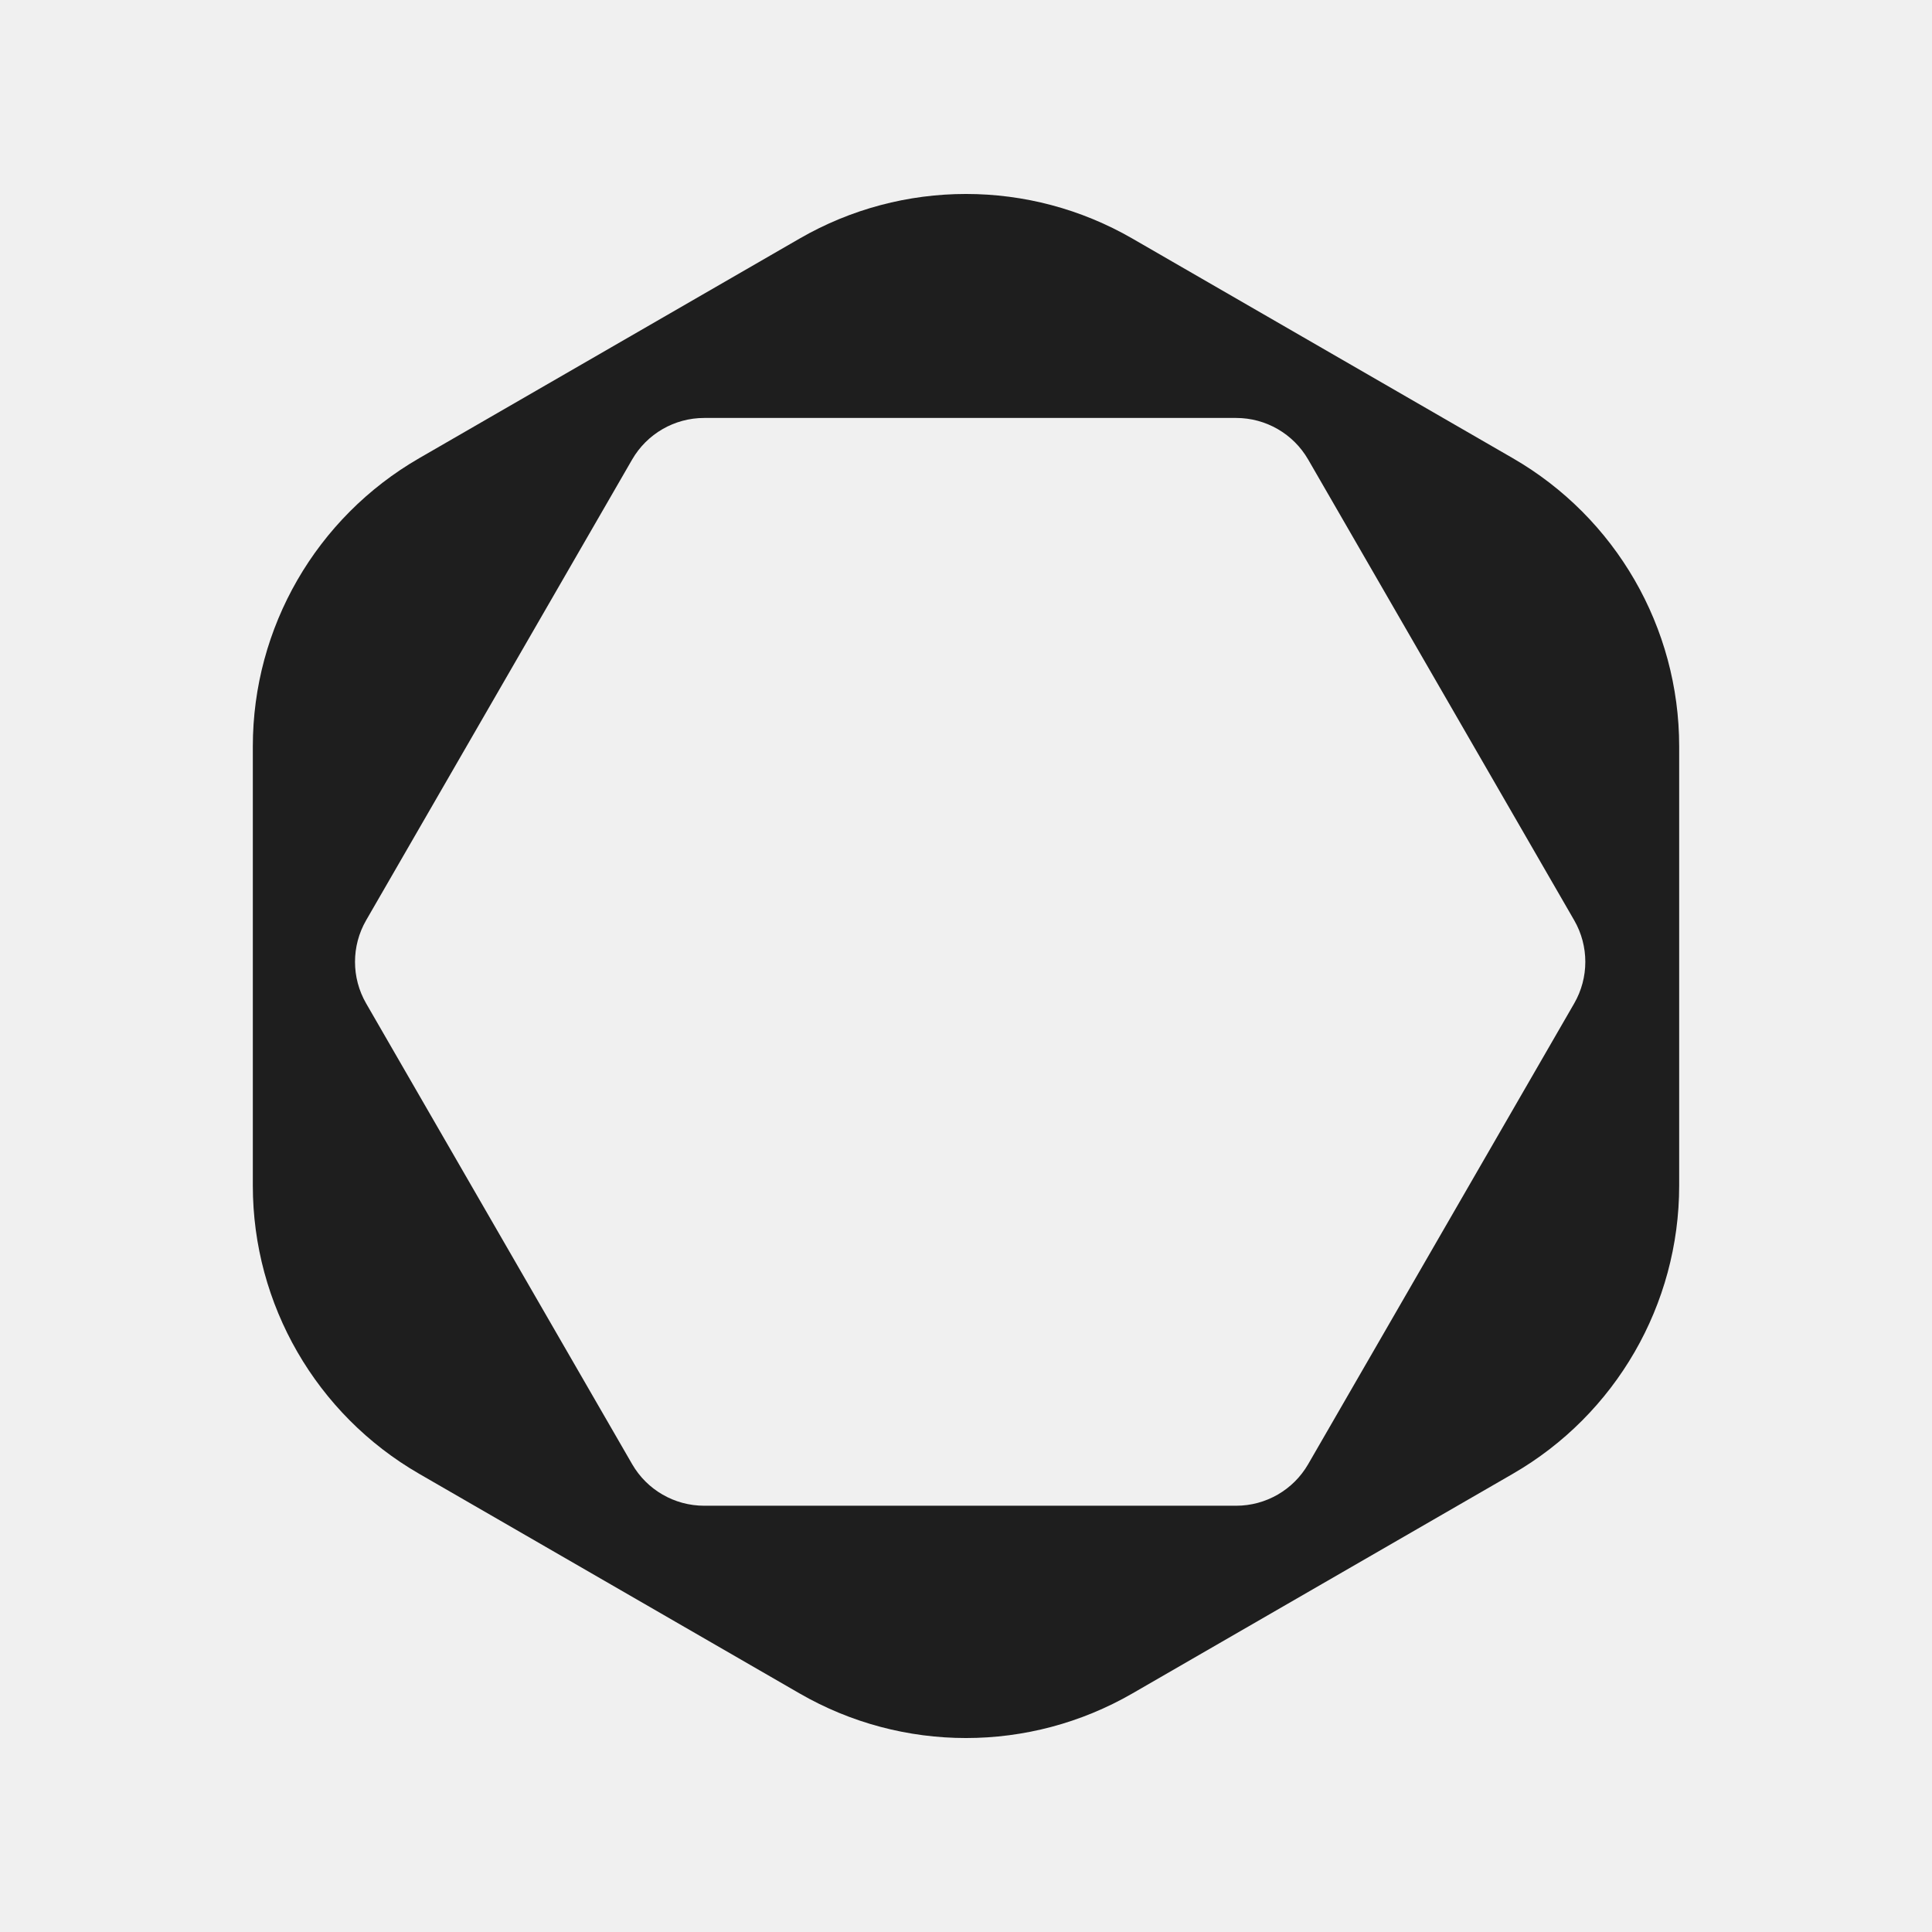
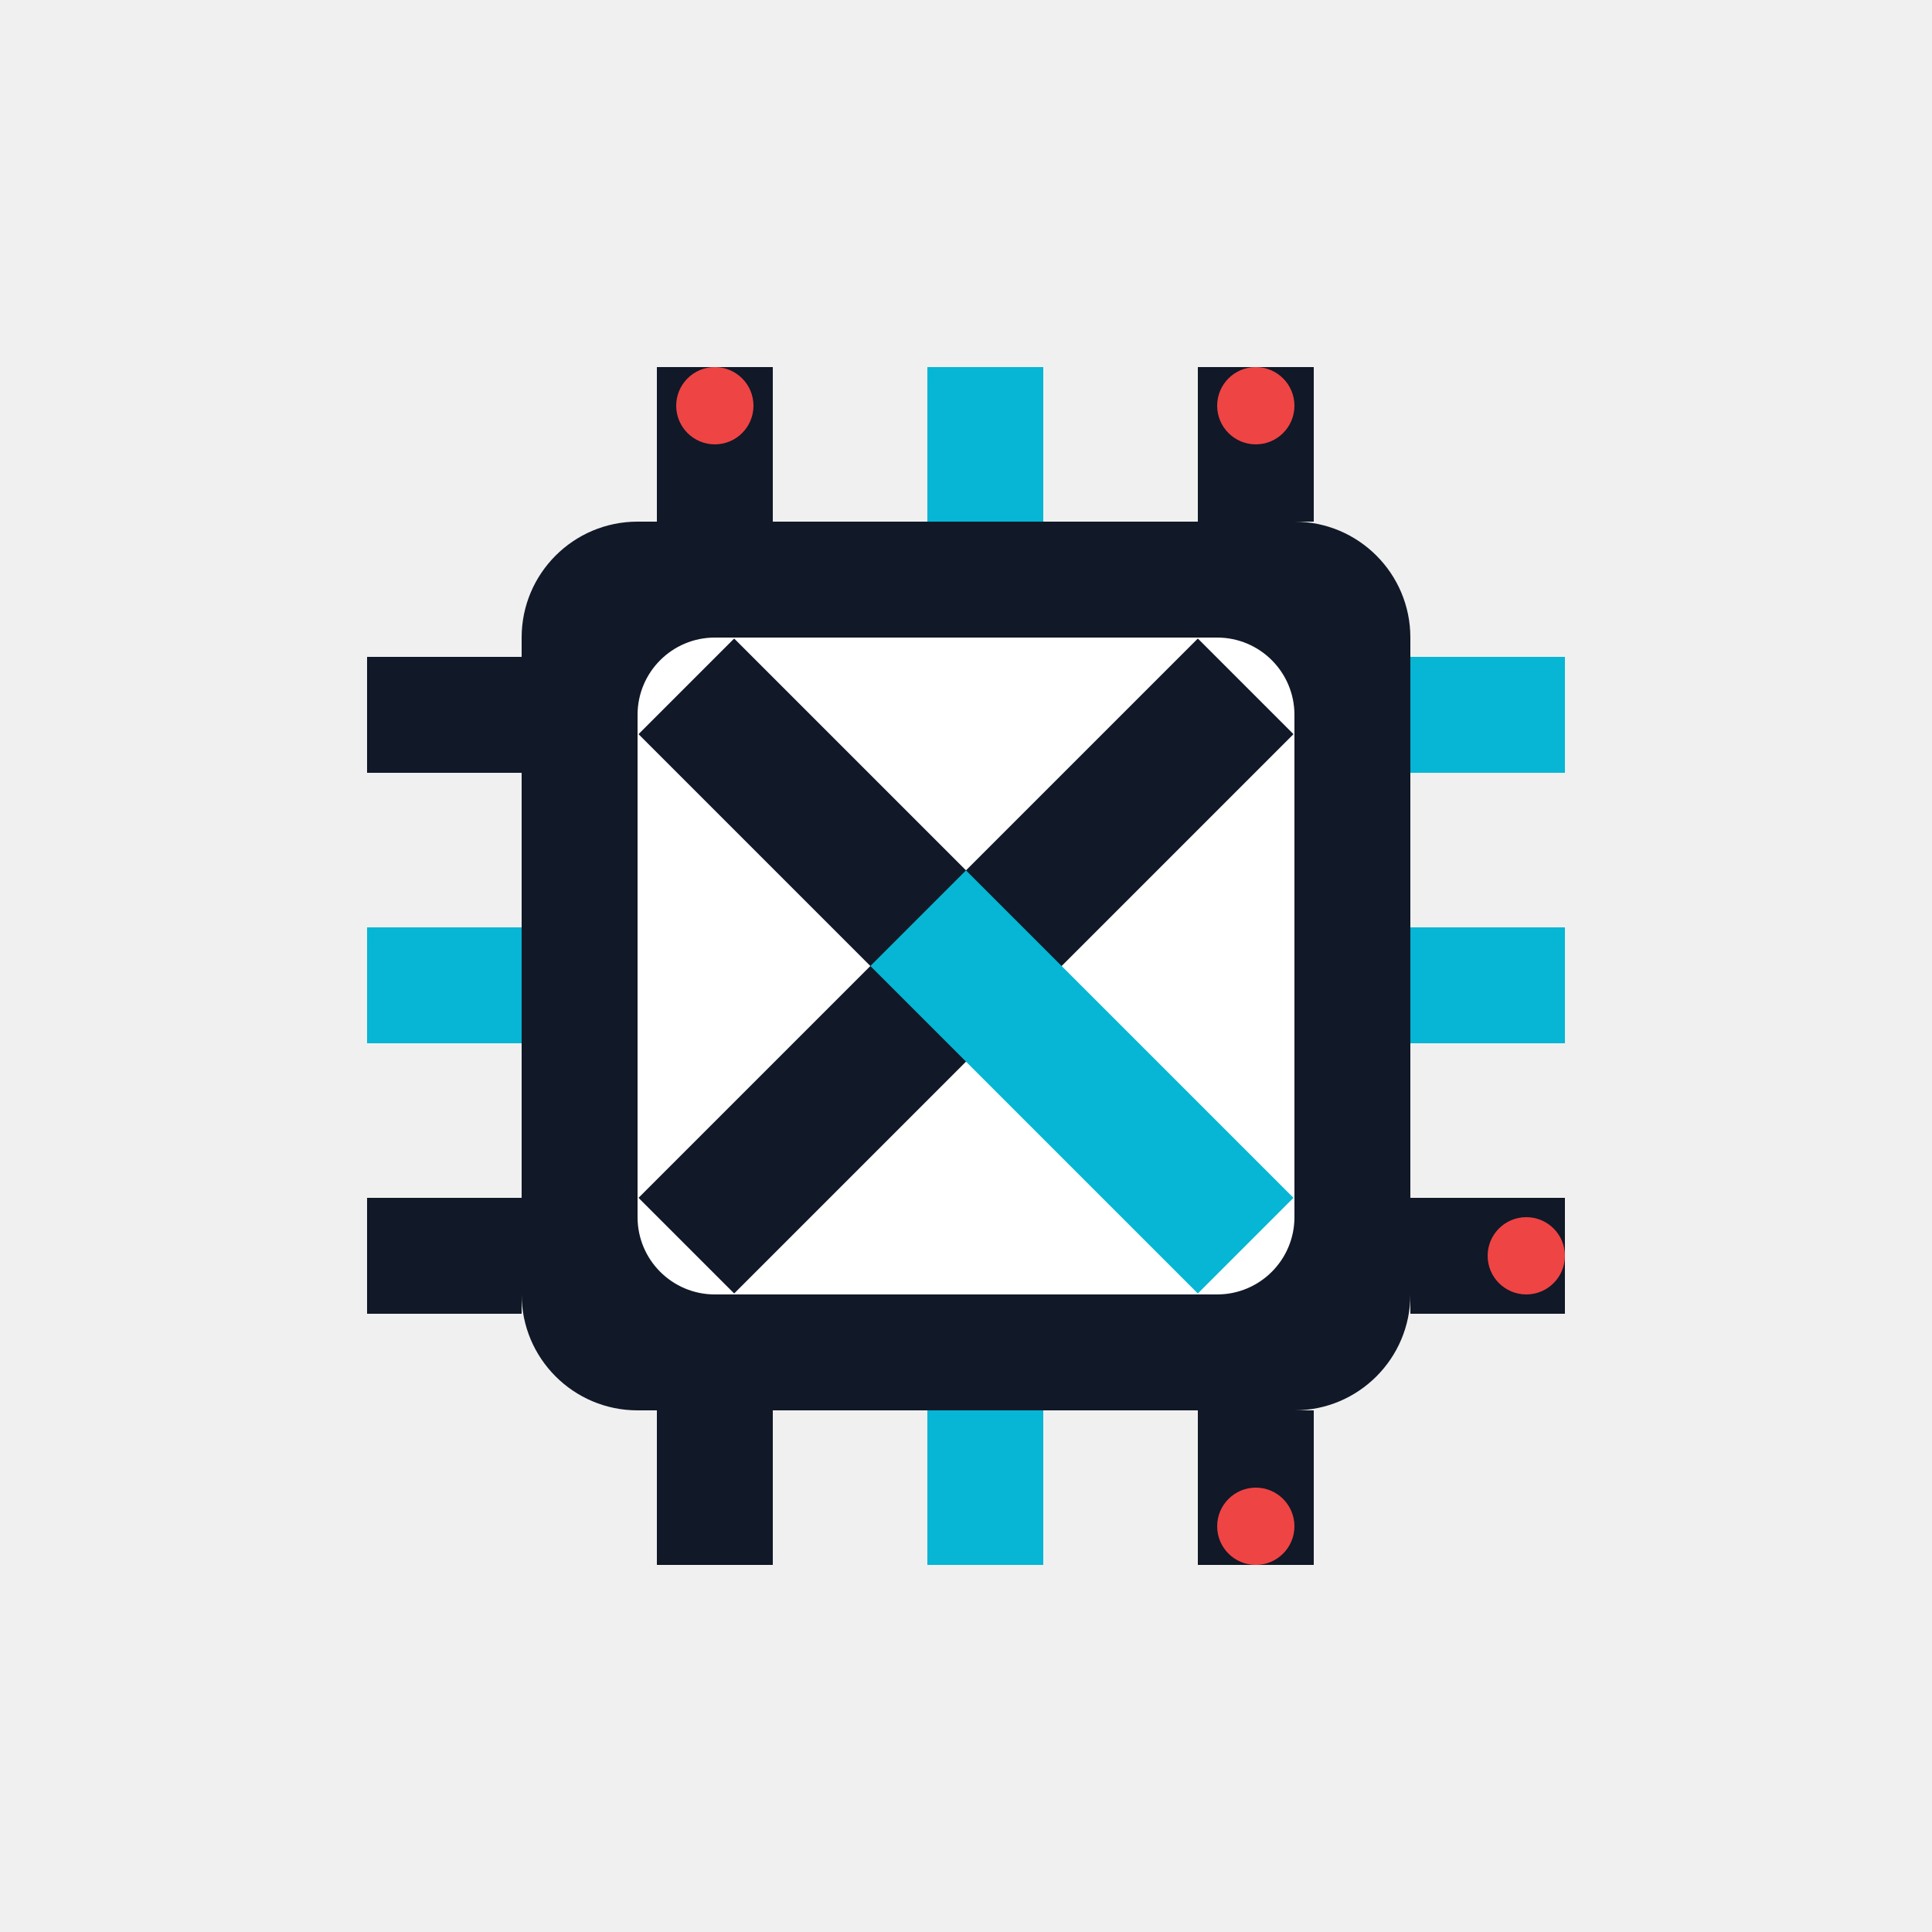
- <svg xmlns="http://www.w3.org/2000/svg" viewBox="0 0 180 180" fill="#1E1E1E" width="180" height="180">
-   <path fill-rule="evenodd" clip-rule="evenodd" d="m 105.5,22.225 c -9.592,-5.538 -21.409,-5.538 -31,0 L 39.055,42.689 C 29.463,48.227 23.555,58.461 23.555,69.536 v 40.929 c 0,11.075 5.909,21.309 15.5,26.847 l 35.445,20.464 c 9.591,5.537 21.408,5.537 31,0 l 35.445,-20.464 c 9.591,-5.537 15.5,-15.771 15.5,-26.847 V 69.536 c 0,-11.075 -5.909,-21.309 -15.5,-26.847 z M 34.113,85.738 c -1.384,2.398 -1.384,5.352 0,7.75 l 24.782,42.923 c 1.384,2.398 3.943,3.875 6.712,3.875 h 49.563 c 2.769,0 5.327,-1.477 6.711,-3.875 l 24.782,-42.923 c 1.384,-2.398 1.384,-5.352 0,-7.75 L 121.88,42.815 c -1.384,-2.398 -3.942,-3.875 -6.711,-3.875 H 65.606 c -2.769,0 -5.327,1.477 -6.712,3.875 z" style="stroke-width:0.775" />
+ <svg xmlns="http://www.w3.org/2000/svg" viewBox="0 0 1000 1000" width="180" height="180">
+   <rect x="270" y="270" width="460" height="460" rx="60" fill="#111827" />
+   <rect x="340" y="190" width="60" height="80" fill="#111827" />
+   <rect x="480" y="190" width="60" height="80" fill="#111827" />
+   <rect x="620" y="190" width="60" height="80" fill="#111827" />
+   <rect x="340" y="730" width="60" height="80" fill="#111827" />
+   <rect x="480" y="730" width="60" height="80" fill="#111827" />
+   <rect x="620" y="730" width="60" height="80" fill="#111827" />
+   <rect x="190" y="340" width="80" height="60" fill="#111827" />
+   <rect x="190" y="480" width="80" height="60" fill="#111827" />
+   <rect x="190" y="620" width="80" height="60" fill="#111827" />
+   <rect x="730" y="340" width="80" height="60" fill="#111827" />
+   <rect x="730" y="480" width="80" height="60" fill="#111827" />
+   <rect x="730" y="620" width="80" height="60" fill="#111827" />
+   <rect x="330" y="330" width="340" height="340" rx="40" fill="#ffffff" />
+   <rect x="480" y="190" width="60" height="80" fill="#06b6d4" />
+   <rect x="190" y="480" width="80" height="60" fill="#06b6d4" />
+   <rect x="730" y="340" width="80" height="60" fill="#06b6d4" />
+   <rect x="730" y="480" width="80" height="60" fill="#06b6d4" />
+   <rect x="480" y="730" width="60" height="80" fill="#06b6d4" />
+   <circle cx="370" cy="210" r="20" fill="#ef4444" />
+   <circle cx="650" cy="210" r="20" fill="#ef4444" />
+   <circle cx="790" cy="650" r="20" fill="#ef4444" />
+   <circle cx="650" cy="790" r="20" fill="#ef4444" />
+   <g stroke-width="70" stroke-linecap="square" fill="none">
+     <line x1="620" y1="380" x2="380" y2="620" stroke="#111827" />
+     <line x1="380" y1="380" x2="500" y2="500" stroke="#111827" />
+     <line x1="500" y1="500" x2="620" y2="620" stroke="#06b6d4" />
+   </g>
</svg>
